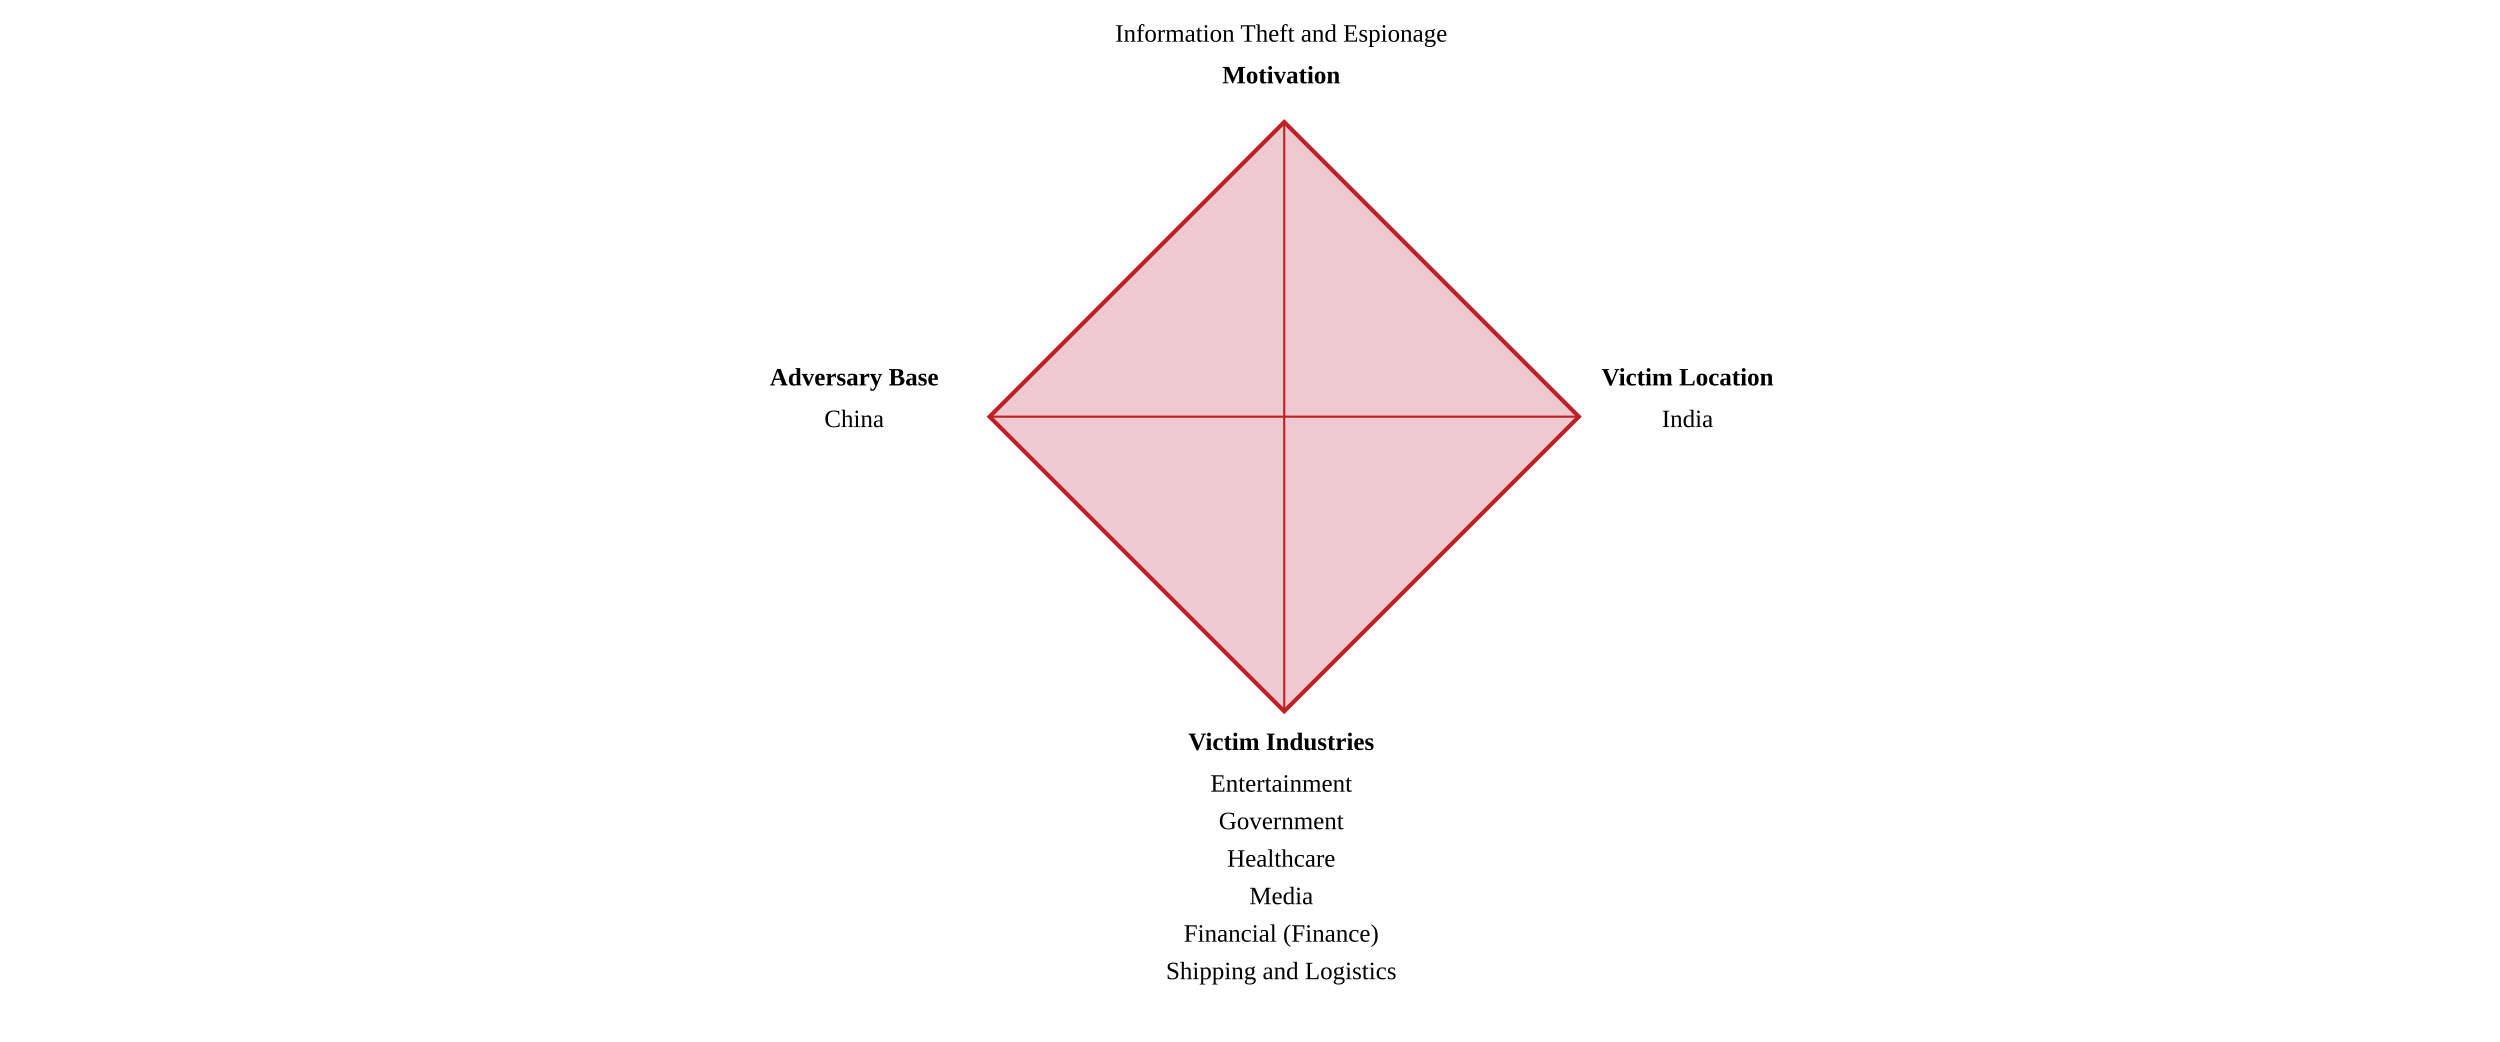
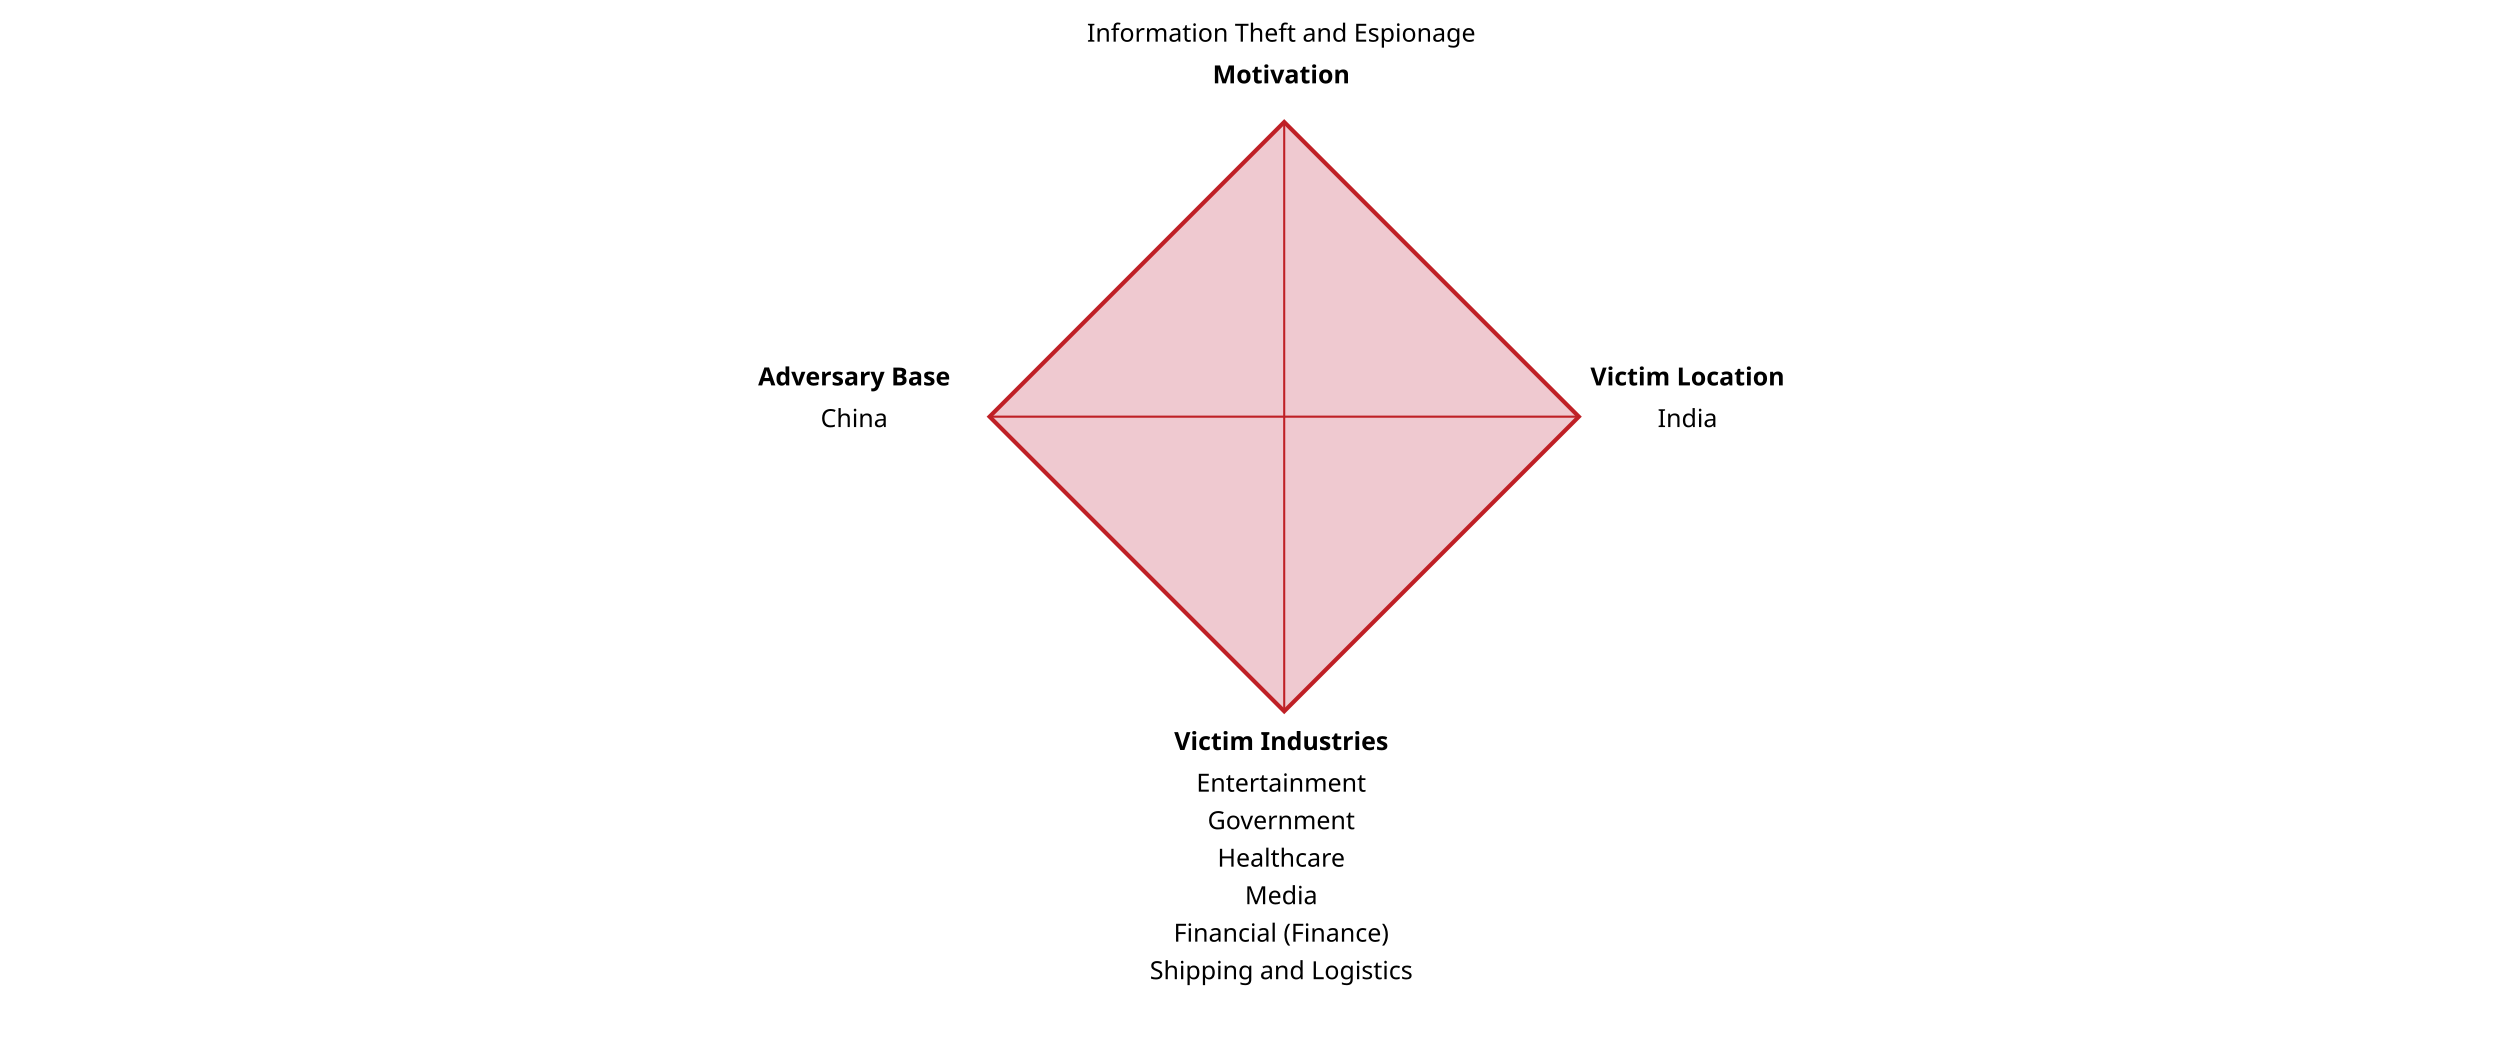
<svg xmlns="http://www.w3.org/2000/svg" viewBox="0 0 1200 500" version="1.1">
  <g transform="translate(475 200) rotate(-45)">
    <rect x="0" y="0" width="200" height="200" fill="#efc9d0" stroke="#bf2026ff" stroke-width="2" />
    <line x1="0" y1="0" x2="200" y2="200" stroke="#bf2026ff" />
    <line x1="0" y1="200" x2="200" y2="0" stroke="#bf2026ff" />
  </g>
  <g id="diamond_labels" transform="translate(475 200)">
-     <text x="140" y="-160" id="svg_motivation" style="font-weight:bold" text-anchor="middle">Motivation</text>
-     <text x="140" y="-180" id="svg_motivation_detail" text-anchor="middle">Information Theft and Espionage</text>
-     <text x="140" y="160" id="svg_industry" style="font-weight:bold" text-anchor="middle">Victim Industries</text>
-     <text x="140" y="180" id="svg_industry_detail" text-anchor="middle">Entertainment</text>
-     <text x="140" y="198" id="svg_industry_detail" text-anchor="middle">Government</text>
-     <text x="140" y="216" id="svg_industry_detail" text-anchor="middle">Healthcare</text>
-     <text x="140" y="234" id="svg_industry_detail" text-anchor="middle">Media</text>
-     <text x="140" y="252" id="svg_industry_detail" text-anchor="middle">Financial (Finance)</text>
-     <text x="140" y="270" id="svg_industry_detail" text-anchor="middle">Shipping and Logistics</text>
-     <text x="-65" y="-15" id="svg_base" style="font-weight:bold" text-anchor="middle">Adversary Base</text>
-     <text x="-65" y="5" id="svg_base_detail" text-anchor="middle">China</text>
-     <text x="335" y="-15" id="svg_victim_country" style="font-weight:bold" text-anchor="middle">Victim Location</text>
-     <text x="335" y="5" id="svg_victim_country_detail" text-anchor="middle">India</text>
+     <text x="140" y="-160" id="svg_motivation" style="font-weight:bold" font-family="sans-serif" text-anchor="middle">Motivation</text>
+     <text x="140" y="-180" id="svg_motivation_detail" font-family="sans-serif" text-anchor="middle">Information Theft and Espionage</text>
+     <text x="140" y="160" id="svg_industry" style="font-weight:bold" font-family="sans-serif" text-anchor="middle">Victim Industries</text>
+     <text x="140" y="180" id="svg_industry_detail" font-family="sans-serif" text-anchor="middle">Entertainment</text>
+     <text x="140" y="198" id="svg_industry_detail" font-family="sans-serif" text-anchor="middle">Government</text>
+     <text x="140" y="216" id="svg_industry_detail" font-family="sans-serif" text-anchor="middle">Healthcare</text>
+     <text x="140" y="234" id="svg_industry_detail" font-family="sans-serif" text-anchor="middle">Media</text>
+     <text x="140" y="252" id="svg_industry_detail" font-family="sans-serif" text-anchor="middle">Financial (Finance)</text>
+     <text x="140" y="270" id="svg_industry_detail" font-family="sans-serif" text-anchor="middle">Shipping and Logistics</text>
+     <text x="-65" y="-15" id="svg_base" style="font-weight:bold" font-family="sans-serif" text-anchor="middle">Adversary Base</text>
+     <text x="-65" y="5" id="svg_base_detail" font-family="sans-serif" text-anchor="middle">China</text>
+     <text x="335" y="-15" id="svg_victim_country" style="font-weight:bold" font-family="sans-serif" text-anchor="middle">Victim Location</text>
+     <text x="335" y="5" id="svg_victim_country_detail" font-family="sans-serif" text-anchor="middle">India</text>
  </g>
</svg>
